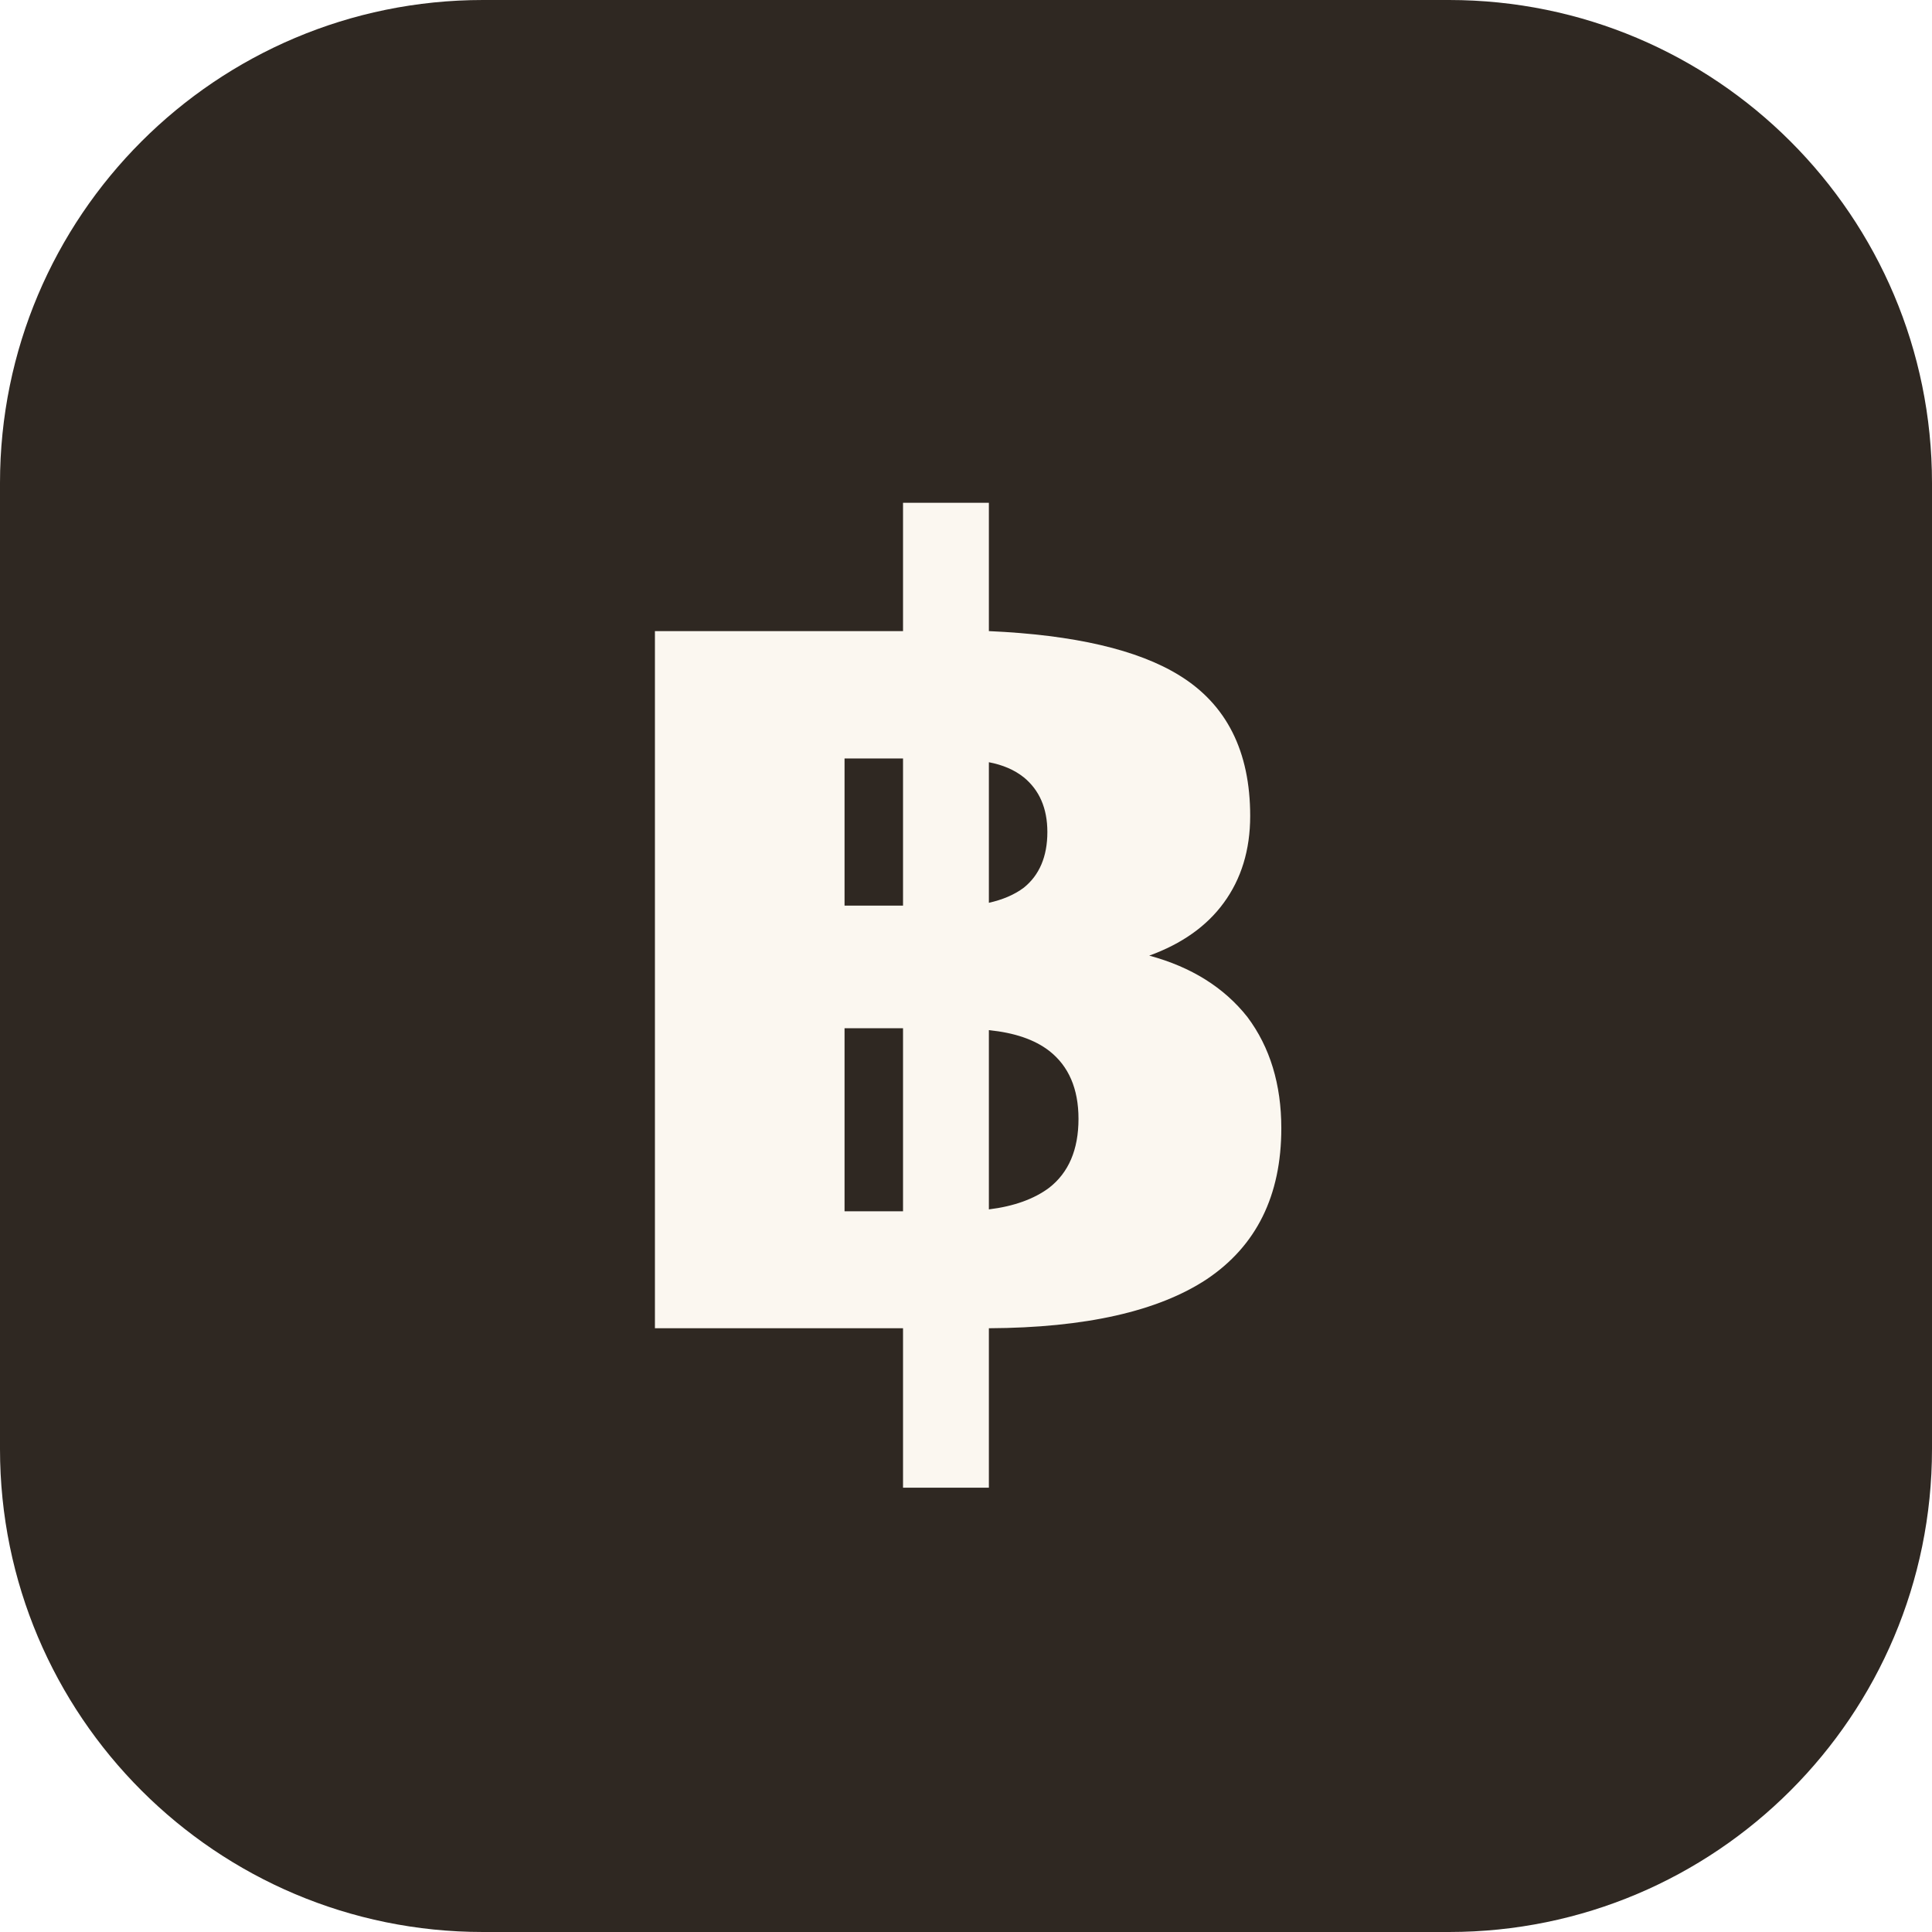
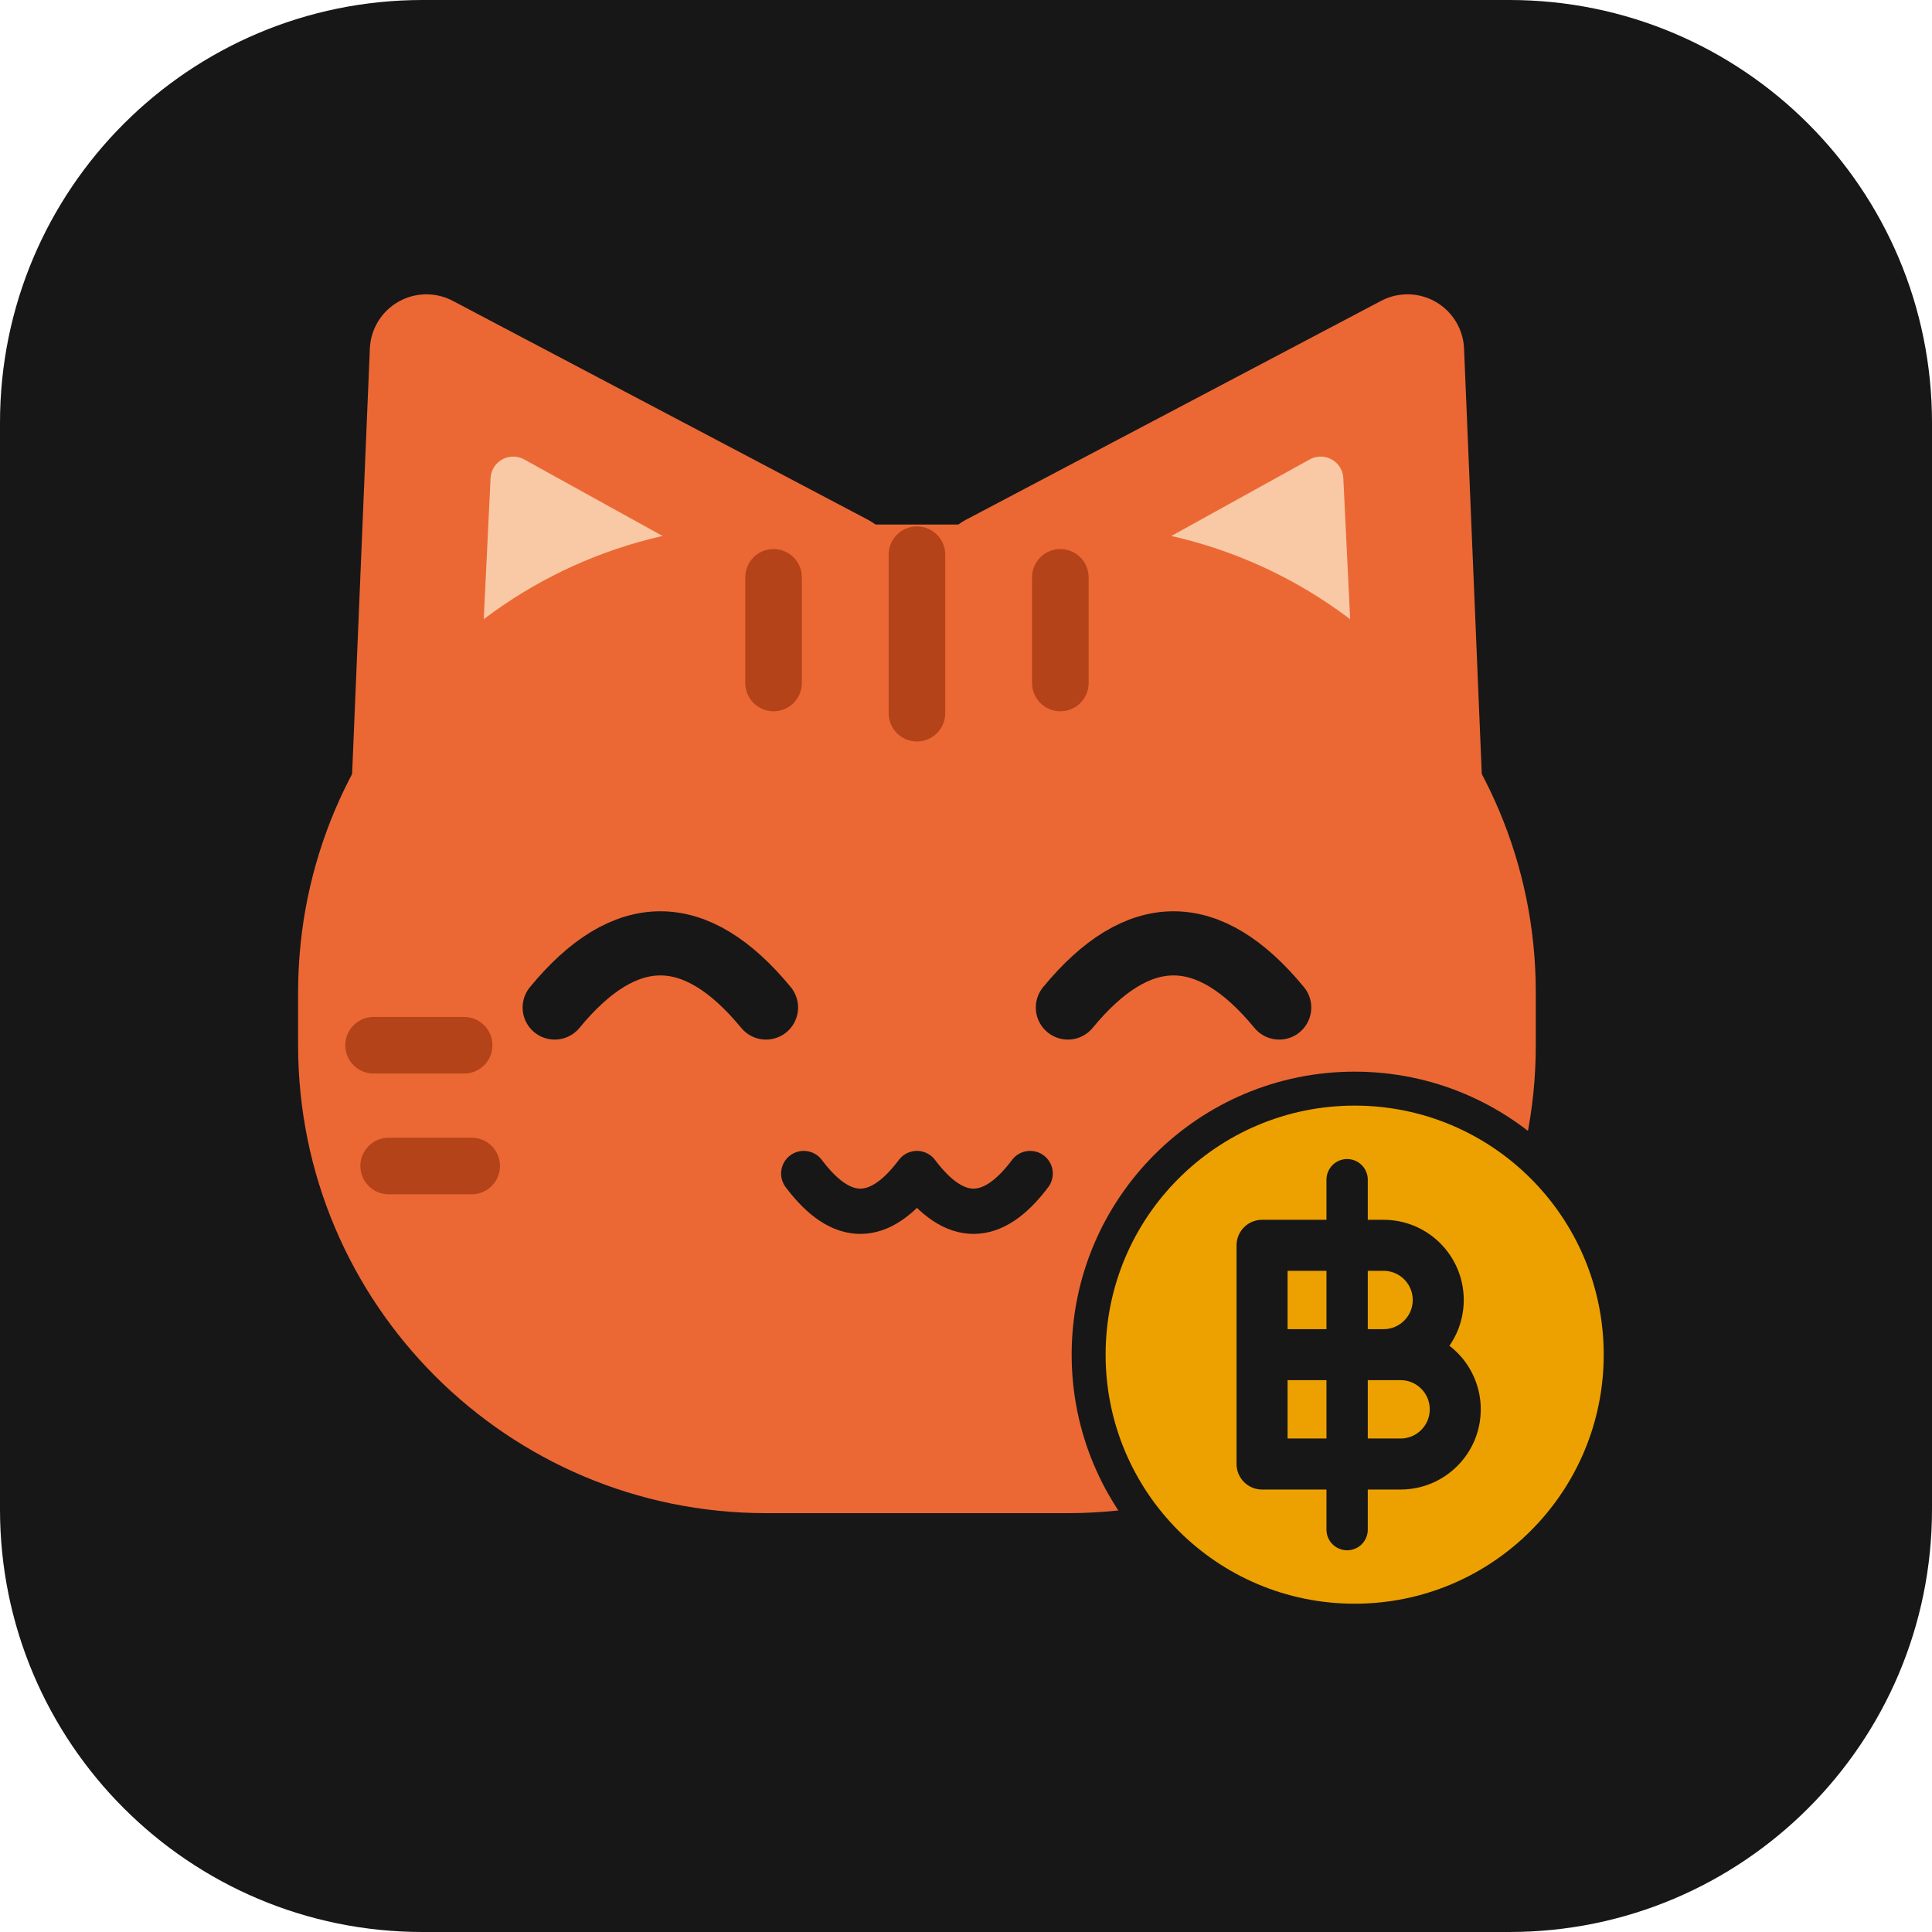
- <svg xmlns="http://www.w3.org/2000/svg" viewBox="0 0 32 32">
-   <rect width="32" height="32" rx="8" fill="#2f2822" />
-   <text x="16" y="22" text-anchor="middle" font-family="system-ui, sans-serif" font-size="18" font-weight="700" fill="#fbf7f0">฿</text>
+ <svg xmlns="http://www.w3.org/2000/svg" viewBox="0 0 512 512">
+   <rect width="512" height="512" rx="112" fill="#171717" />
+   <g transform="translate(-13 -25)">
+     <g stroke-linejoin="round">
+       <path d="M120 262L126 118L236 176Z" fill="#eb6834" stroke="#eb6834" stroke-width="30" />
+       <path d="M392 262L386 118L276 176Z" fill="#eb6834" stroke="#eb6834" stroke-width="30" />
+       <path d="M146 214L149 152L196 178Z" fill="#f9c9a6" stroke="#f9c9a6" stroke-width="12" />
+       <path d="M366 214L363 152L316 178Z" fill="#f9c9a6" stroke="#f9c9a6" stroke-width="12" />
+     </g>
+     <rect x="92" y="164" width="328" height="262" rx="124" fill="#eb6834" />
+     <g fill="none" stroke-linecap="round" stroke-linejoin="round">
+       <path d="M256 172V214M218 178V206M294 178V206M112 302H136M116 334H138" stroke="#b4431a" stroke-width="15" />
+       <path d="M160 292q28 -34 56 0M296 292q28 -34 56 0" stroke="#171717" stroke-width="17" />
+       <path d="M226 336q15 20 30 0q15 20 30 0" stroke="#171717" stroke-width="12" />
+     </g>
+     <circle cx="372" cy="384" r="75" fill="#171717" />
+     <circle cx="372" cy="384" r="66" fill="#eda100" />
+     <g transform="translate(370 384) scale(.322) translate(-256 -256)" fill="none" stroke="#171717" stroke-linecap="round" stroke-linejoin="round">
+       <path d="M256 112V400" stroke-width="34" />
+       <path d="M186 166H286a45 45 0 0 1 0 90H186H300a45 45 0 0 1 0 90H186Z" stroke-width="42" />
+     </g>
+   </g>
</svg>
